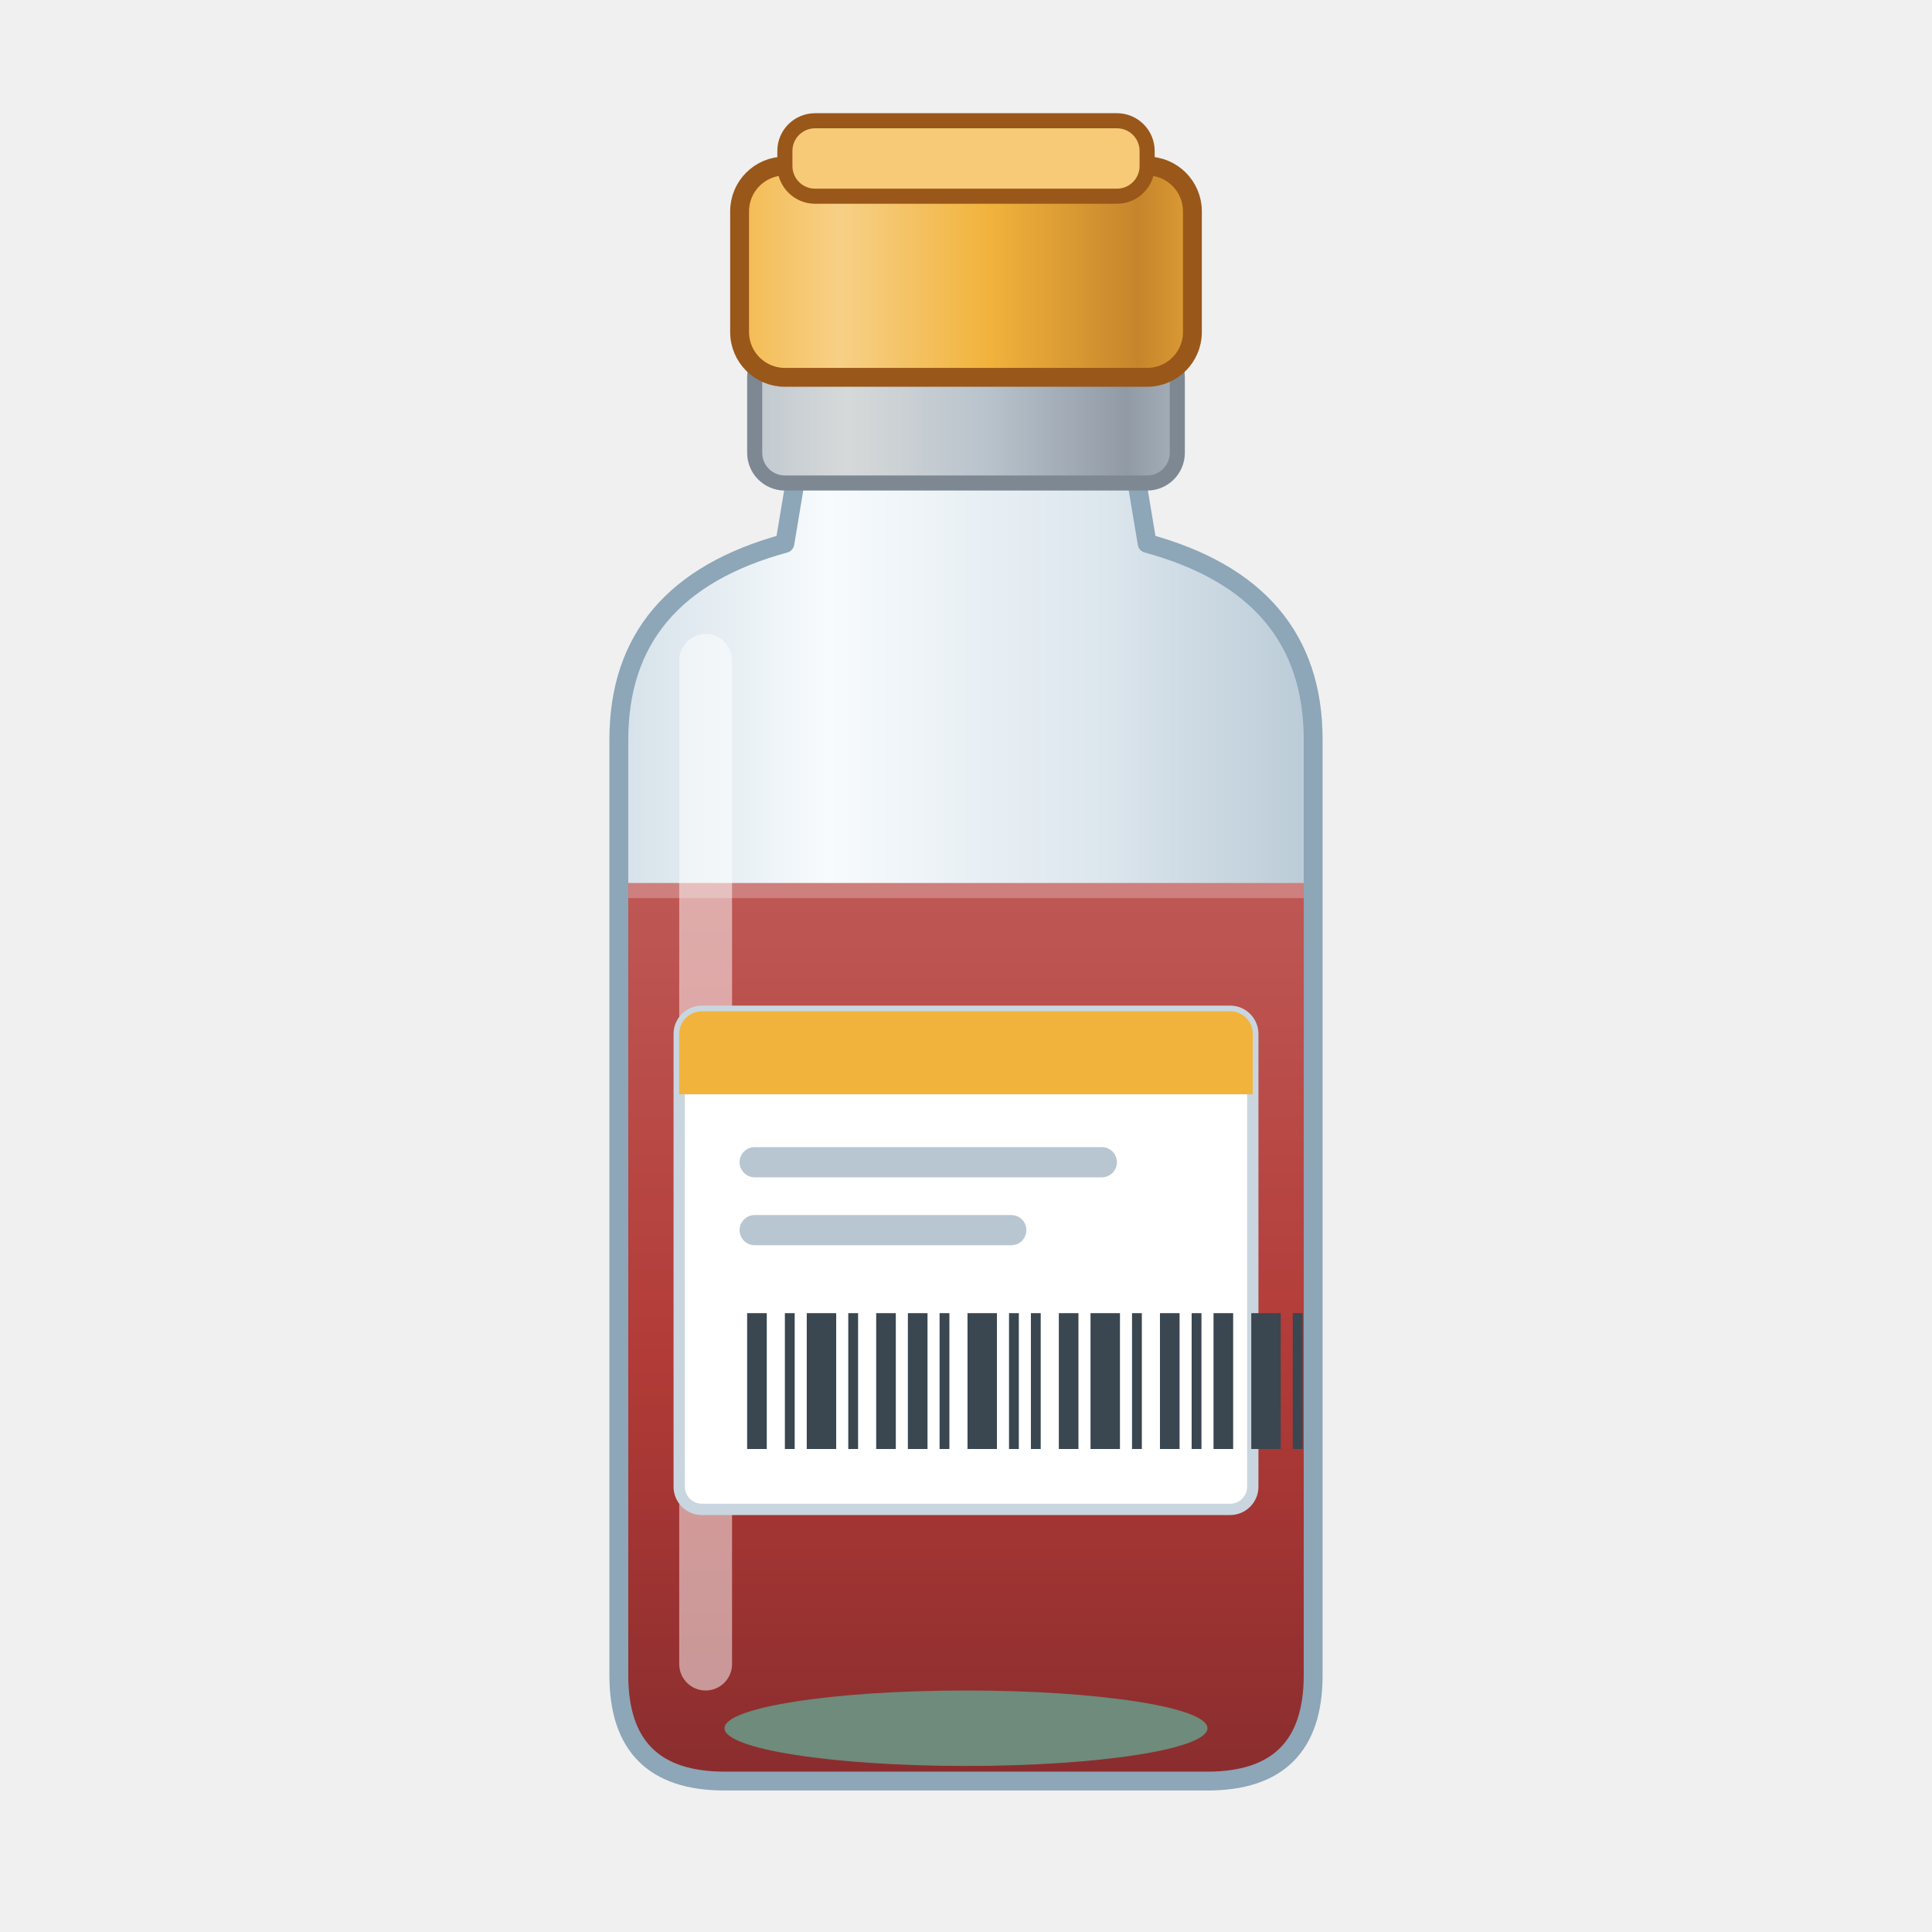
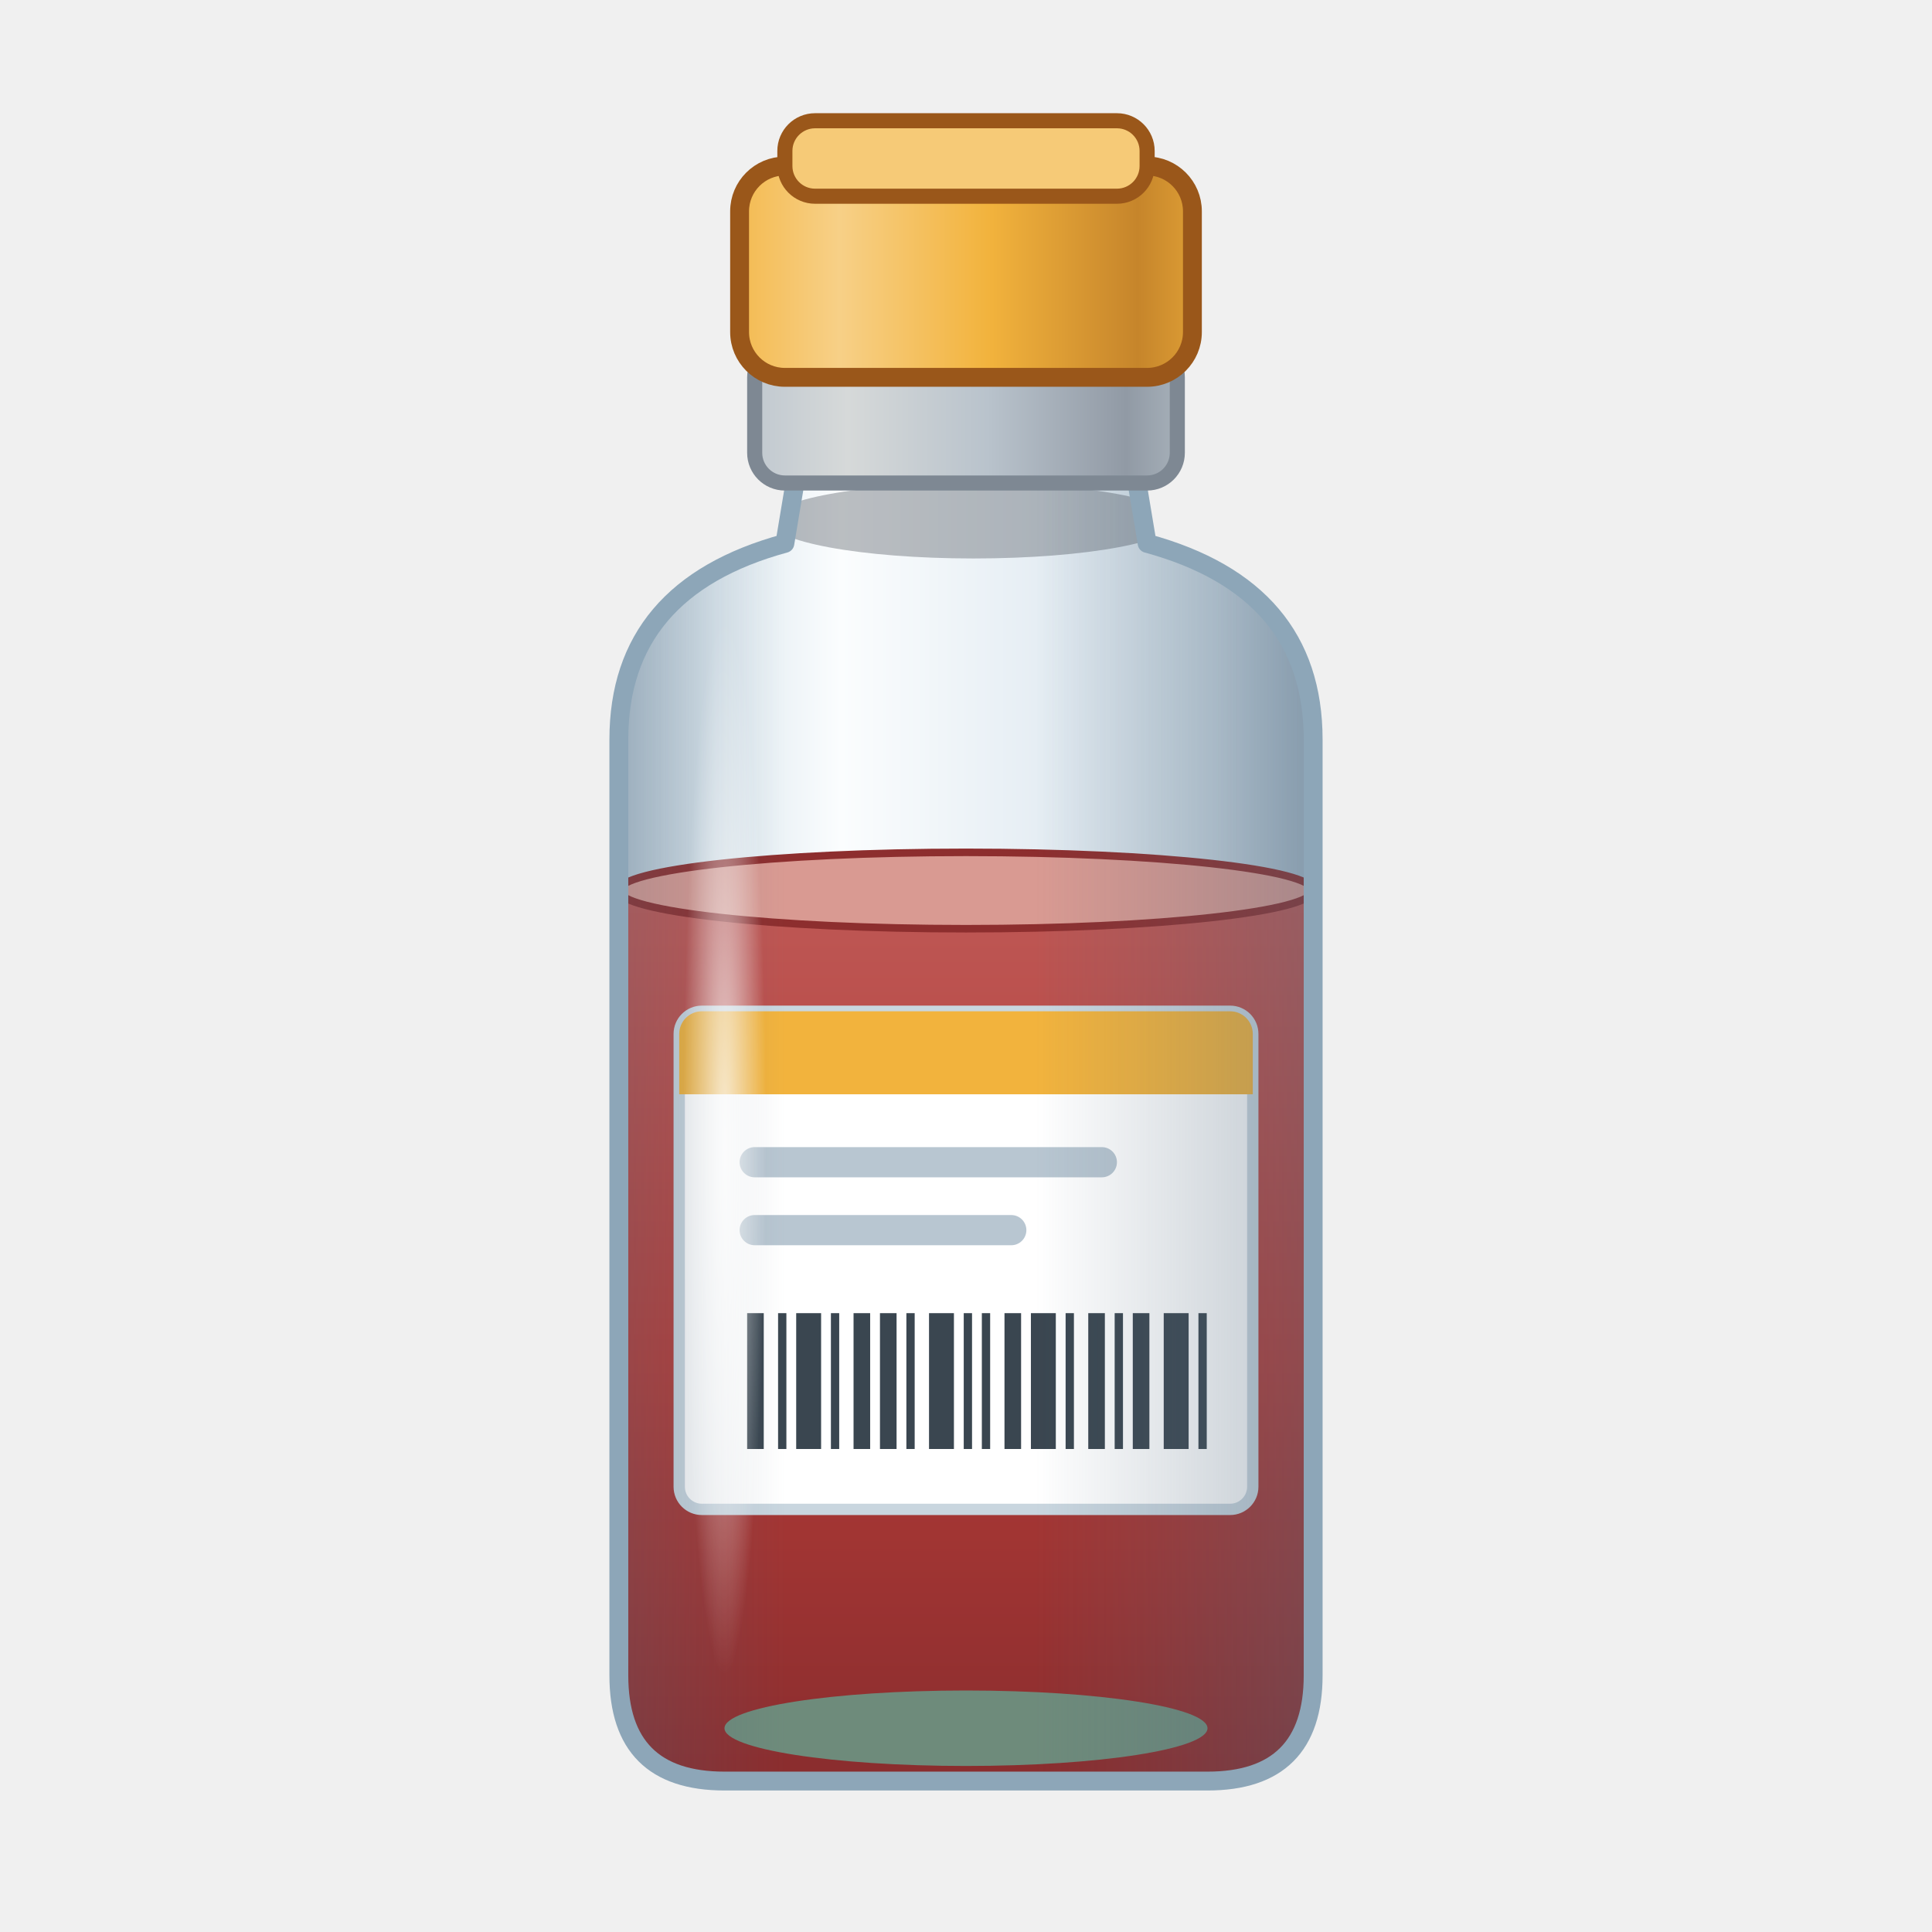
<svg xmlns="http://www.w3.org/2000/svg" viewBox="0 0 256 256" width="256" height="256" role="img" aria-labelledby="blood-culture-bottle-title">
  <defs>
    <clipPath id="blood-culture-bottle-clip">
      <path d="M82 98Q82 78 104 72L106 60L150 60L152 72Q174 78 174 98L174 222Q174 236 160 236L96 236Q82 236 82 222Z" />
    </clipPath>
    <linearGradient id="blood-culture-bottle-glass" x1="0" y1="0" x2="1" y2="0">
-       <stop offset="0" stop-color="#D5E1E9" />
-       <stop offset="0.3" stop-color="#F7FBFD" />
-       <stop offset="0.7" stop-color="#DCE6ED" />
-       <stop offset="1" stop-color="#BACBD7" />
+       <stop offset="0" stop-color="#B4C6D3" />
+       <stop offset="0.14" stop-color="#DDE8EF" />
+       <stop offset="0.32" stop-color="#FBFDFE" />
+       <stop offset="0.6" stop-color="#E6EEF4" />
+       <stop offset="0.86" stop-color="#C3D2DD" />
+       <stop offset="1" stop-color="#A3B7C7" />
    </linearGradient>
+     <linearGradient id="blood-culture-bottle-round" x1="0" y1="0" x2="1" y2="0">
+       <stop offset="0" stop-color="#52687C" stop-opacity="0.26" />
+       <stop offset="0.24" stop-color="#52687C" stop-opacity="0" />
+       <stop offset="0.6" stop-color="#52687C" stop-opacity="0" />
+       <stop offset="1" stop-color="#52687C" stop-opacity="0.36" />
+     </linearGradient>
+     <radialGradient id="blood-culture-bottle-sheen">
+       <stop offset="0" stop-color="#fff" stop-opacity="0.75" />
+       <stop offset="1" stop-color="#fff" stop-opacity="0" />
+     </radialGradient>
    <linearGradient id="blood-culture-bottle-broth" x1="0" y1="0" x2="0" y2="1">
      <stop offset="0" stop-color="#be5855" />
      <stop offset="0.5" stop-color="#B23B37" />
      <stop offset="1" stop-color="#852b2d" />
    </linearGradient>
    <linearGradient id="blood-culture-bottle-cap" x1="0" y1="0" x2="1" y2="0">
      <stop offset="0" stop-color="#f4bb52" />
      <stop offset="0.22" stop-color="#f7d087" />
      <stop offset="0.55" stop-color="#F2B33D" />
      <stop offset="0.88" stop-color="#c6852b" />
      <stop offset="1" stop-color="#dc9c34" />
    </linearGradient>
    <linearGradient id="blood-culture-bottle-crimp" x1="0" y1="0" x2="1" y2="0">
      <stop offset="0" stop-color="#c1c9d0" />
      <stop offset="0.22" stop-color="#d6d9d9" />
      <stop offset="0.55" stop-color="#B9C3CC" />
      <stop offset="0.88" stop-color="#919aa5" />
      <stop offset="1" stop-color="#a5afb8" />
    </linearGradient>
  </defs>
  <path d="M82 98Q82 78 104 72L106 60L150 60L152 72Q174 78 174 98L174 222Q174 236 160 236L96 236Q82 236 82 222Z" fill="url(#blood-culture-bottle-glass)" />
  <g clip-path="url(#blood-culture-bottle-clip)">
    <rect x="76" y="118" width="104" height="124" fill="url(#blood-culture-bottle-broth)" />
-     <line x1="80" y1="118" x2="176" y2="118" stroke="#cd807d" stroke-width="2" />
+     <ellipse cx="128" cy="118" rx="46" ry="5.06" fill="#d99a92" stroke="#8d2e2e" stroke-width="1" />
    <ellipse cx="128" cy="229" rx="32" ry="5" fill="#6E8B7B" />
  </g>
-   <rect x="90" y="84" width="7" height="140" rx="3.5" fill="#fff" opacity="0.5" />
  <rect x="90" y="134" width="76" height="66" rx="3" fill="#fff" stroke="#C9D6DF" stroke-width="1.5" />
  <path d="M90 145V137a3 3 0 0 1 3-3h70a3 3 0 0 1 3 3v8Z" fill="#F2B33D" />
  <rect x="98" y="152" width="50" height="4" rx="2" fill="#B8C6D1" />
  <rect x="98" y="161" width="38" height="4" rx="2" fill="#B8C6D1" />
-   <rect x="99" y="174" width="2.6" height="18" fill="#3A4650" />
-   <rect x="104" y="174" width="1.3" height="18" fill="#3A4650" />
-   <rect x="106.9" y="174" width="3.9" height="18" fill="#3A4650" />
-   <rect x="112.4" y="174" width="1.3" height="18" fill="#3A4650" />
-   <rect x="116.1" y="174" width="2.6" height="18" fill="#3A4650" />
-   <rect x="120.3" y="174" width="2.6" height="18" fill="#3A4650" />
-   <rect x="124.5" y="174" width="1.3" height="18" fill="#3A4650" />
-   <rect x="128.2" y="174" width="3.9" height="18" fill="#3A4650" />
-   <rect x="133.7" y="174" width="1.3" height="18" fill="#3A4650" />
-   <rect x="136.6" y="174" width="1.3" height="18" fill="#3A4650" />
-   <rect x="140.3" y="174" width="2.6" height="18" fill="#3A4650" />
-   <rect x="144.5" y="174" width="3.9" height="18" fill="#3A4650" />
-   <rect x="150" y="174" width="1.3" height="18" fill="#3A4650" />
-   <rect x="153.7" y="174" width="2.6" height="18" fill="#3A4650" />
-   <rect x="157.9" y="174" width="1.3" height="18" fill="#3A4650" />
-   <rect x="160.8" y="174" width="2.6" height="18" fill="#3A4650" />
-   <rect x="165.8" y="174" width="3.9" height="18" fill="#3A4650" />
-   <rect x="171.3" y="174" width="1.3" height="18" fill="#3A4650" />
+   <rect x="99" y="174" width="2.2" height="18" fill="#3A4650" />
+   <rect x="103.1" y="174" width="1.1" height="18" fill="#3A4650" />
+   <rect x="105.5" y="174" width="3.3" height="18" fill="#3A4650" />
+   <rect x="110.1" y="174" width="1.1" height="18" fill="#3A4650" />
+   <rect x="113.1" y="174" width="2.2" height="18" fill="#3A4650" />
+   <rect x="116.6" y="174" width="2.2" height="18" fill="#3A4650" />
+   <rect x="120.1" y="174" width="1.1" height="18" fill="#3A4650" />
+   <rect x="123.1" y="174" width="3.3" height="18" fill="#3A4650" />
+   <rect x="127.7" y="174" width="1.1" height="18" fill="#3A4650" />
+   <rect x="130.1" y="174" width="1.1" height="18" fill="#3A4650" />
+   <rect x="133.1" y="174" width="2.2" height="18" fill="#3A4650" />
+   <rect x="136.6" y="174" width="3.3" height="18" fill="#3A4650" />
+   <rect x="141.2" y="174" width="1.1" height="18" fill="#3A4650" />
+   <rect x="144.2" y="174" width="2.2" height="18" fill="#3A4650" />
+   <rect x="147.7" y="174" width="1.1" height="18" fill="#3A4650" />
+   <rect x="150.1" y="174" width="2.2" height="18" fill="#3A4650" />
+   <rect x="154.2" y="174" width="3.3" height="18" fill="#3A4650" />
+   <rect x="158.8" y="174" width="1.1" height="18" fill="#3A4650" />
+   <ellipse cx="129" cy="69" rx="27" ry="5" fill="#212833" opacity="0.3" clip-path="url(#blood-culture-bottle-clip)" />
+   <path d="M82 98Q82 78 104 72L106 60L150 60L152 72Q174 78 174 98L174 222Q174 236 160 236L96 236Q82 236 82 222Z" fill="url(#blood-culture-bottle-round)" />
+   <ellipse cx="96" cy="152" rx="5.5" ry="70" transform="rotate(0 96 152)" fill="url(#blood-culture-bottle-sheen)" />
  <path d="M82 98Q82 78 104 72L106 60L150 60L152 72Q174 78 174 98L174 222Q174 236 160 236L96 236Q82 236 82 222Z" fill="none" stroke="#8DA6B8" stroke-width="2.5" stroke-linejoin="round" />
  <rect x="100" y="46" width="56" height="18" rx="4" fill="url(#blood-culture-bottle-crimp)" stroke="#7e8893" stroke-width="2" />
  <rect x="98" y="22" width="60" height="28" rx="6" fill="url(#blood-culture-bottle-cap)" stroke="#9a571a" stroke-width="2.5" />
  <rect x="104" y="16" width="48" height="10" rx="4" fill="#f6ca77" stroke="#9a571a" stroke-width="2" />
</svg>
